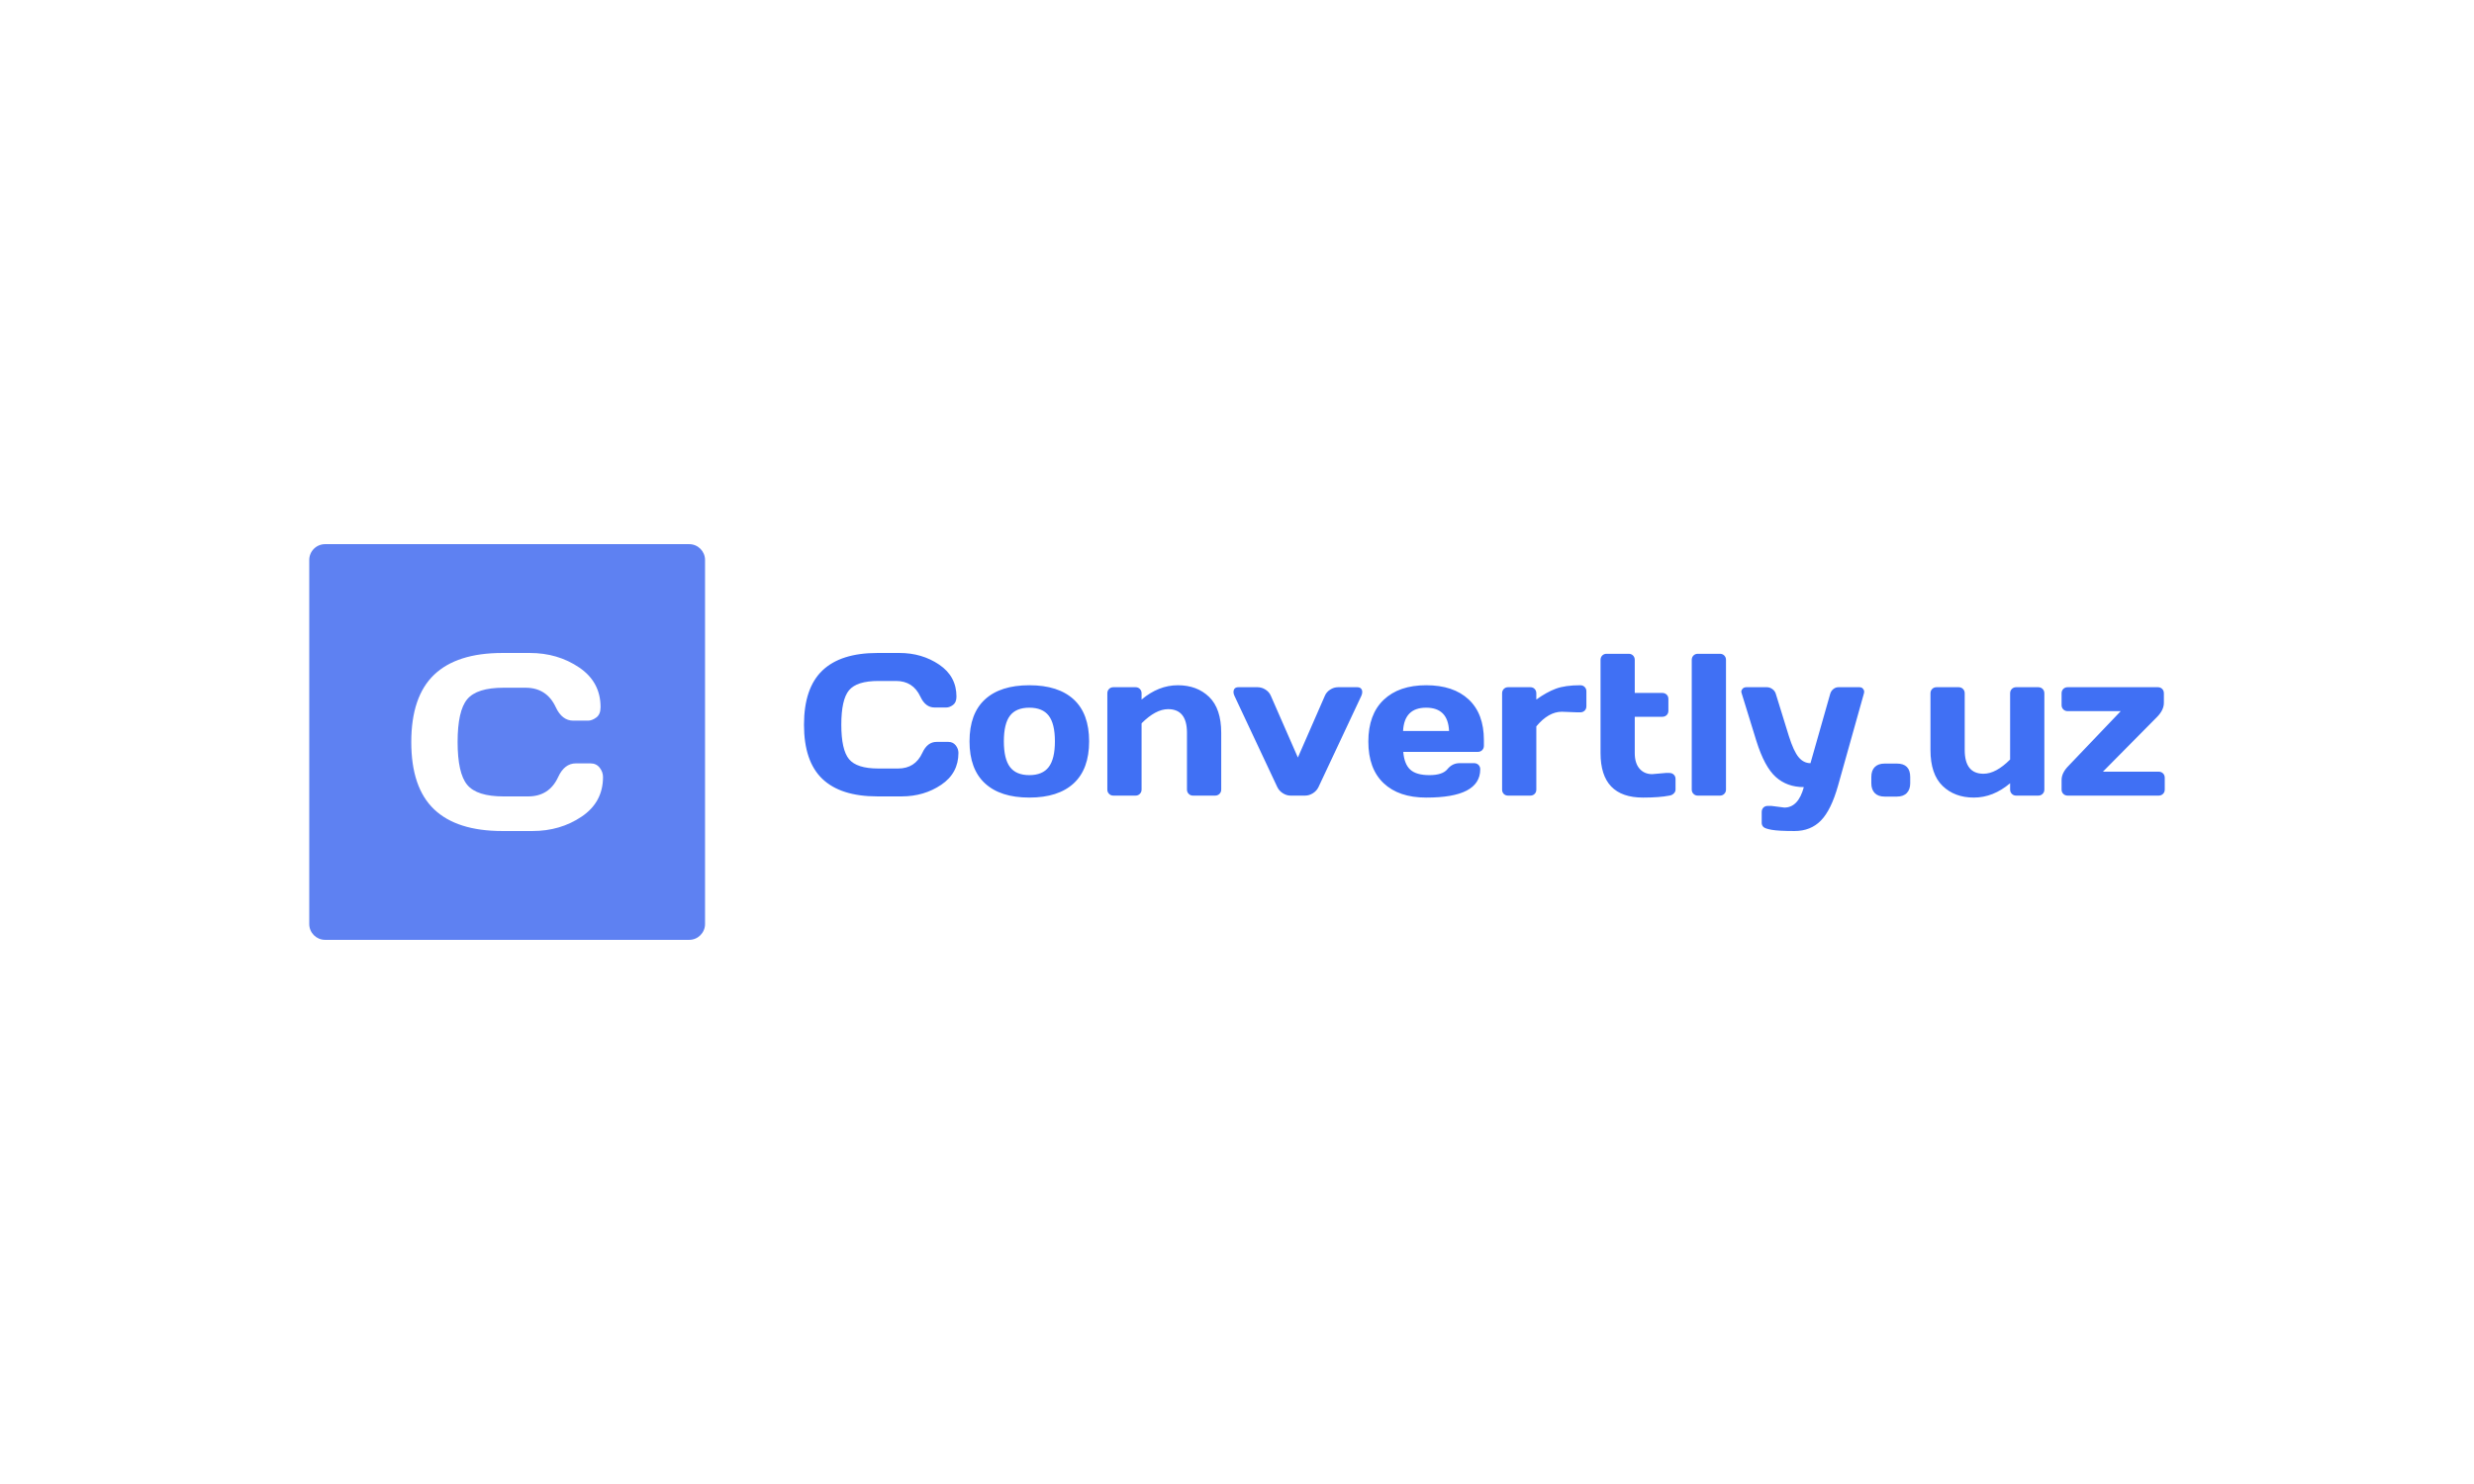
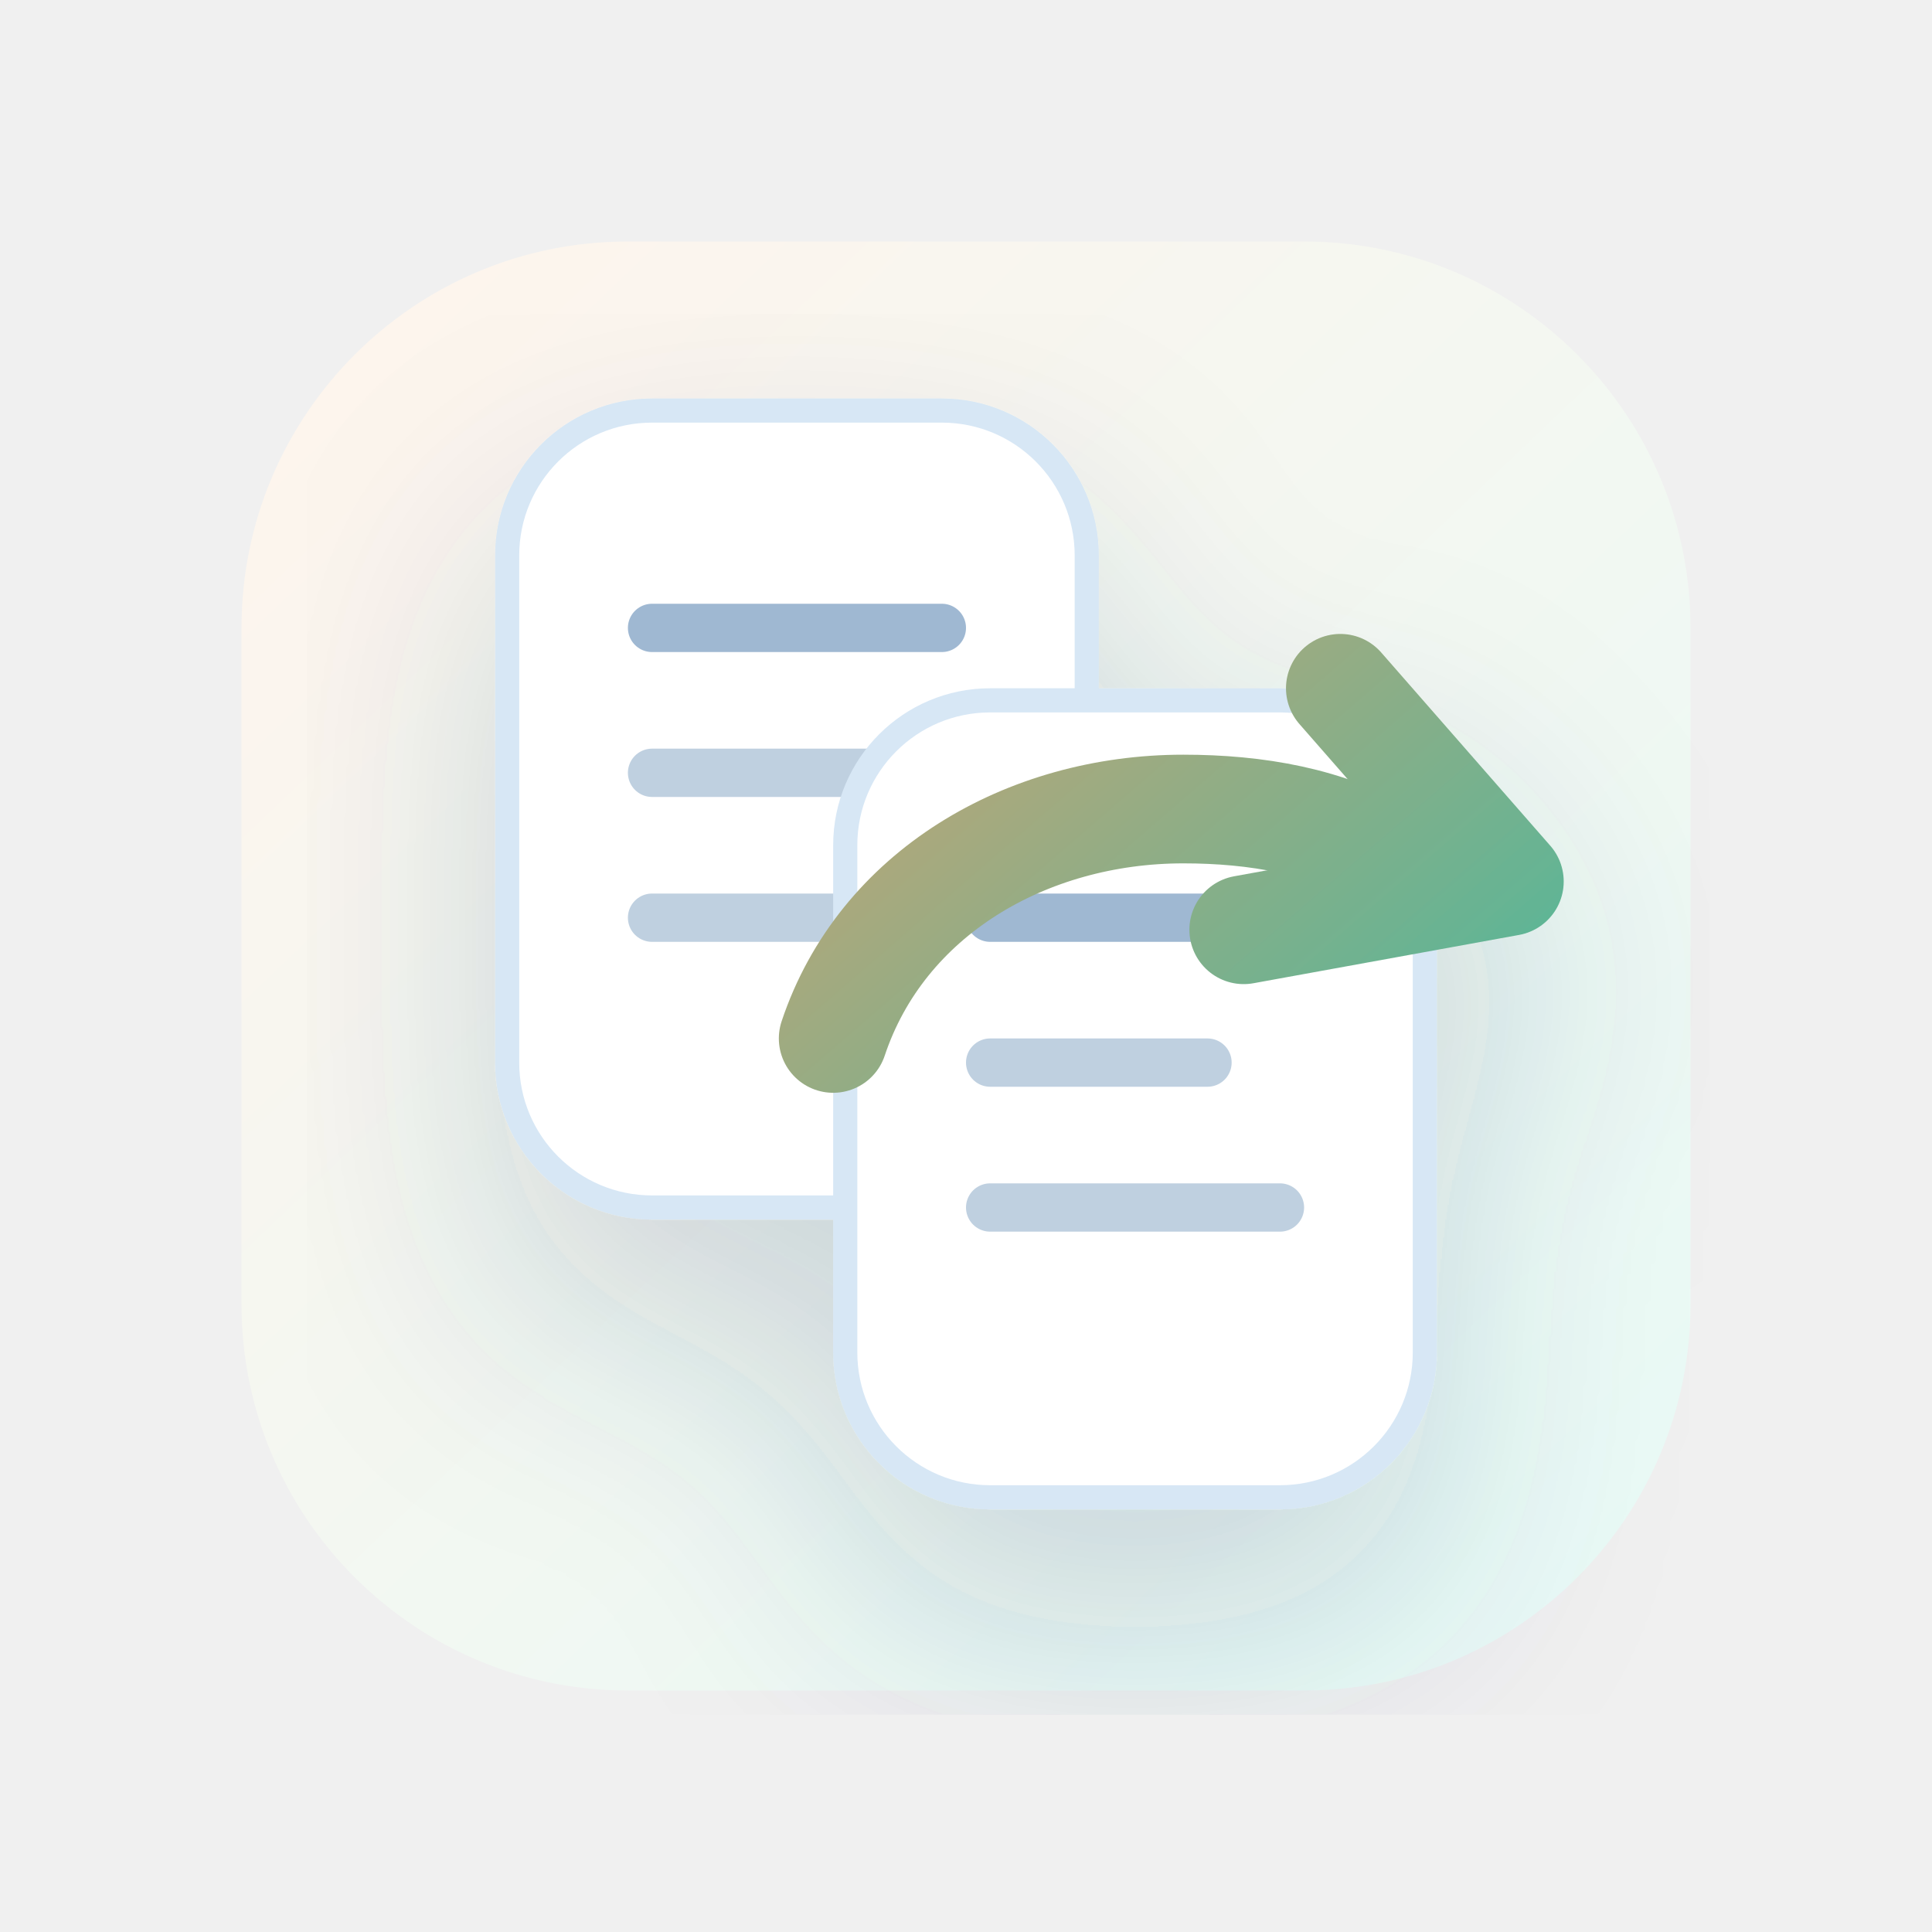
- <svg xmlns="http://www.w3.org/2000/svg" version="1.1" width="100%" height="100%" viewBox="0 0 1000 600">
-   <rect width="1000" height="600" x="0" y="0" fill="#ffffff" />
-   <g>
-     <rect width="333.333" height="333.333" rx="13.333" ry="13.333" y="282.668" fill="#5e81f2" transform="matrix(0.4799456,0,0,0.4799456,0,84.34361)" x="260.446" />
-     <path d="M365.589 506.034Q346.375 487.732 346.375 449.394Q346.375 411.085 365.589 392.695Q384.773 374.335 423.141 374.335L423.141 374.335L446.209 374.335Q469.688 374.335 487.754 386.546Q505.791 398.756 505.791 419.971L505.791 419.971Q505.791 426.061 502.172 428.709Q498.553 431.357 495.139 431.357L495.139 431.357L482.841 431.357Q473.307 431.357 468.041 419.971L468.041 419.971Q460.391 403.611 442.589 403.611L442.589 403.611L424.17 403.611Q401.515 403.611 393.453 413.35Q385.391 423.06 385.391 449.335Q385.391 475.61 393.453 485.379Q401.515 495.177 424.17 495.177L424.17 495.177L444.767 495.177Q462.568 495.177 470.1 478.817L470.1 478.817Q475.367 467.342 484.988 467.342L484.988 467.342L497.317 467.342Q502.172 467.342 505.026 470.961Q507.85 474.58 507.85 478.817L507.85 478.817Q507.85 500.031 489.873 512.183Q471.866 524.335 448.386 524.335L448.386 524.335L423.141 524.335Q384.773 524.335 365.589 506.034Z " fill="#ffffff" transform="matrix(0.4799456,0,0,0.4799456,0,84.34361)" />
-     <path d="M692.589 480.418Q677.113 465.677 677.113 434.795Q677.113 403.937 692.589 389.124Q708.042 374.335 738.947 374.335L738.947 374.335L757.528 374.335Q776.441 374.335 790.993 384.171Q805.522 394.006 805.522 411.094L805.522 411.094Q805.522 416 802.607 418.133Q799.691 420.266 796.942 420.266L796.942 420.266L787.035 420.266Q779.356 420.266 775.114 411.094L775.114 411.094Q768.952 397.917 754.613 397.917L754.613 397.917L739.777 397.917Q721.527 397.917 715.033 405.762Q708.54 413.583 708.54 434.747Q708.54 455.912 715.033 463.78Q721.527 471.673 739.777 471.673L739.777 471.673L756.367 471.673Q770.706 471.673 776.773 458.495L776.773 458.495Q781.015 449.252 788.765 449.252L788.765 449.252L798.696 449.252Q802.607 449.252 804.905 452.167Q807.181 455.082 807.181 458.495L807.181 458.495Q807.181 475.583 792.7 485.372Q778.195 495.16 759.282 495.16L759.282 495.16L738.947 495.16Q708.042 495.16 692.589 480.418ZM829.53 484.163Q816.519 472.17 816.519 448.802Q816.519 425.433 829.53 413.464Q842.518 401.519 866.882 401.519Q891.27 401.519 904.258 413.464Q917.246 425.433 917.246 448.802Q917.246 472.17 904.258 484.163Q891.27 496.155 866.882 496.155Q842.518 496.155 829.53 484.163ZM850.6 427.163Q845.433 433.918 845.433 448.754Q845.433 463.591 850.6 470.417Q855.767 477.242 866.882 477.242Q878.021 477.242 883.212 470.417Q888.426 463.591 888.426 448.754Q888.426 433.918 883.212 427.163Q878.021 420.432 866.882 420.432Q855.767 420.432 850.6 427.163ZM932.58 489.424L932.58 489.424L932.58 408.345Q932.58 406.094 934.049 404.624Q935.495 403.178 937.675 403.178L937.675 403.178L956.328 403.178Q958.508 403.178 959.954 404.624Q961.423 406.094 961.423 408.345L961.423 408.345L961.423 413.583Q975.738 401.519 991.949 401.519Q1008.16 401.519 1018.328 411.379Q1028.495 421.262 1028.495 441.597L1028.495 441.597L1028.495 489.424Q1028.495 491.581 1027.026 493.027Q1025.58 494.496 1023.329 494.496L1023.329 494.496L1004.747 494.496Q1002.567 494.496 1001.121 493.027Q999.652 491.581 999.652 489.424L999.652 489.424L999.652 441.597Q999.652 421.665 983.749 421.665L983.749 421.665Q973.344 421.665 961.423 433.586L961.423 433.586L961.423 489.424Q961.423 491.581 959.954 493.027Q958.508 494.496 956.328 494.496L956.328 494.496L937.675 494.496Q935.495 494.496 934.049 493.027Q932.58 491.581 932.58 489.424ZM1043.071 403.178L1043.071 403.178L1059.069 403.178Q1062.648 403.178 1065.823 405.217Q1068.976 407.255 1070.327 410.502L1070.327 410.502L1093.055 462.406L1115.737 410.502Q1117.064 407.255 1120.24 405.217Q1123.392 403.178 1126.971 403.178L1126.971 403.178L1143.063 403.178Q1145.978 403.178 1146.903 405.335L1146.903 405.335Q1147.306 406.165 1147.258 407.468Q1147.234 408.748 1146.476 410.502L1146.476 410.502L1110.475 487.173Q1108.982 490.42 1105.782 492.458Q1102.559 494.496 1099.146 494.496L1099.146 494.496L1086.893 494.496Q1083.48 494.496 1080.328 492.458Q1077.152 490.42 1075.659 487.173L1075.659 487.173L1039.658 410.502Q1038.829 408.677 1038.829 407.421L1038.829 407.421Q1038.829 403.178 1043.071 403.178ZM1165.223 483.997Q1152.401 471.839 1152.401 448.968Q1152.401 426.097 1165.318 413.796Q1178.211 401.519 1201.129 401.519Q1224.048 401.519 1236.869 413.464Q1249.715 425.433 1249.715 447.759L1249.715 447.759L1249.715 452.499Q1249.715 454.751 1248.246 456.22Q1246.8 457.666 1244.548 457.666L1244.548 457.666L1181.813 457.666Q1182.643 467.928 1187.667 472.573Q1192.716 477.242 1203.807 477.242Q1214.875 477.242 1218.976 472.242Q1223.052 467.241 1229.048 467.17L1229.048 467.17L1241.467 467.17Q1243.719 467.17 1245.165 468.615Q1246.634 470.085 1246.634 472.336L1246.634 472.336Q1246.634 496.25 1201.058 496.155L1201.058 496.155Q1178.045 496.155 1165.223 483.997ZM1181.647 440.08L1181.647 440.08L1220.374 440.08Q1219.544 420.432 1201.082 420.432Q1182.643 420.432 1181.647 440.08ZM1330.865 424.343L1328.211 424.343L1315.365 423.845Q1304.131 423.845 1293.869 436.169L1293.869 436.169L1293.869 489.424Q1293.869 491.652 1292.423 493.074Q1290.954 494.496 1288.797 494.496L1288.797 494.496L1270.121 494.496Q1267.87 494.496 1266.448 493.074Q1265.049 491.652 1265.049 489.424L1265.049 489.424L1265.049 408.345Q1265.049 406.094 1266.495 404.624Q1267.964 403.178 1270.121 403.178L1270.121 403.178L1288.797 403.178Q1291.049 403.178 1292.447 404.624Q1293.869 406.094 1293.869 408.345L1293.869 408.345L1293.869 413.583Q1302.377 407.421 1310.246 404.458Q1318.115 401.519 1330.865 401.519L1330.865 401.519Q1333.117 401.519 1334.563 402.965Q1336.032 404.435 1336.032 406.591L1336.032 406.591L1336.032 419.247Q1336.032 421.499 1334.563 422.921Q1333.117 424.343 1330.865 424.343L1330.865 424.343ZM1391.444 476.413L1391.444 476.413L1402.867 475.417L1405.948 475.417Q1408.2 475.417 1409.646 476.839Q1411.115 478.238 1411.115 480.489L1411.115 480.489L1411.115 489.424Q1411.115 491.249 1409.646 492.695Q1408.2 494.164 1405.948 494.496L1405.948 494.496Q1397.44 496.155 1383.765 496.155L1383.765 496.155Q1347.953 496.155 1347.953 458.661L1347.953 458.661L1347.953 380.189Q1347.953 377.938 1349.399 376.468Q1350.869 375.022 1353.025 375.022L1353.025 375.022L1371.701 375.022Q1373.858 375.022 1375.327 376.468Q1376.773 377.938 1376.773 380.189L1376.773 380.189L1376.773 408.013L1400.023 408.013Q1402.18 408.013 1403.649 409.435Q1405.095 410.834 1405.095 413.085L1405.095 413.085L1405.095 423.016Q1405.095 425.267 1403.649 426.666Q1402.18 428.088 1400.023 428.088L1400.023 428.088L1376.773 428.088L1376.773 458.661Q1376.773 467.17 1380.778 471.791Q1384.784 476.413 1391.444 476.413ZM1424.766 489.424L1424.766 489.424L1424.766 380.189Q1424.766 377.938 1426.236 376.468Q1427.682 375.022 1429.862 375.022L1429.862 375.022L1448.514 375.022Q1450.695 375.022 1452.14 376.468Q1453.61 377.938 1453.61 380.189L1453.61 380.189L1453.61 489.424Q1453.61 491.581 1452.14 493.027Q1450.695 494.496 1448.514 494.496L1448.514 494.496L1429.862 494.496Q1427.682 494.496 1426.236 493.027Q1424.766 491.581 1424.766 489.424ZM1488.758 503.171L1491.839 503.171L1502.765 504.569Q1514.496 504.569 1519.165 487.339L1519.165 487.339Q1505.016 487.339 1495.512 478.783Q1486.008 470.251 1479.183 448.423L1479.183 448.423L1466.764 408.179Q1466.503 407.516 1466.503 406.639Q1466.503 405.762 1467.546 404.506Q1468.589 403.25 1470.674 403.178L1470.674 403.178L1488.094 403.178Q1490.511 403.178 1492.716 404.79Q1494.92 406.425 1495.583 408.843L1495.583 408.843L1506.509 444.18Q1510.586 457.168 1514.804 462.169Q1518.999 467.17 1524.759 467.17L1524.759 467.17L1541.349 408.843Q1542.012 406.425 1543.956 404.79Q1545.923 403.178 1548.34 403.178L1548.34 403.178L1565.926 403.178Q1568.012 403.178 1569.007 404.506Q1570.003 405.833 1570.003 406.71Q1570.003 407.587 1569.837 408.179L1569.837 408.179L1548.009 485.988Q1542.178 506.655 1533.551 515.495Q1524.924 524.335 1511.344 524.335Q1497.764 524.335 1492.147 523.316Q1486.506 522.321 1485.084 520.875Q1483.686 519.405 1483.686 517.486L1483.686 517.486L1483.686 508.337Q1483.686 506.086 1485.084 504.616Q1486.506 503.171 1488.758 503.171L1488.758 503.171ZM1587.257 467.501L1597.495 467.501Q1608.753 467.501 1608.753 478.83L1608.753 478.83L1608.753 484.092Q1608.753 489.33 1605.861 492.339Q1602.994 495.326 1597.495 495.326L1597.495 495.326L1587.257 495.326Q1581.758 495.326 1578.867 492.339Q1575.999 489.33 1575.999 484.092L1575.999 484.092L1575.999 478.83Q1575.999 473.332 1578.914 470.417Q1581.829 467.501 1587.257 467.501L1587.257 467.501ZM1625.817 456.078L1625.817 456.078L1625.817 408.345Q1625.817 406.094 1627.287 404.624Q1628.732 403.178 1630.913 403.178L1630.913 403.178L1649.565 403.178Q1651.745 403.178 1653.191 404.624Q1654.661 406.094 1654.661 408.345L1654.661 408.345L1654.661 456.078Q1654.661 476.081 1670.492 476.081L1670.492 476.081Q1680.897 476.081 1692.889 464.089L1692.889 464.089L1692.889 408.345Q1692.889 406.094 1694.359 404.624Q1695.805 403.178 1697.985 403.178L1697.985 403.178L1716.566 403.178Q1718.818 403.178 1720.263 404.624Q1721.733 406.094 1721.733 408.345L1721.733 408.345L1721.733 489.424Q1721.733 491.581 1720.263 493.027Q1718.818 494.496 1716.566 494.496L1716.566 494.496L1697.985 494.496Q1695.805 494.496 1694.359 493.027Q1692.889 491.581 1692.889 489.424L1692.889 489.424L1692.889 484.092Q1678.574 496.155 1662.363 496.155Q1646.152 496.155 1635.985 486.296Q1625.817 476.413 1625.817 456.078ZM1736.237 418.252L1736.237 418.252L1736.237 408.345Q1736.237 406.094 1737.683 404.624Q1739.153 403.178 1741.404 403.178L1741.404 403.178L1817.293 403.178Q1819.544 403.178 1820.966 404.624Q1822.388 406.094 1822.388 408.345L1822.388 408.345L1822.388 416.332Q1822.388 422.494 1816.463 428.419L1816.463 428.419L1771.053 474.327L1817.957 474.327Q1820.208 474.327 1821.677 475.797Q1823.123 477.242 1823.123 479.494L1823.123 479.494L1823.123 489.424Q1823.123 491.581 1821.677 493.027Q1820.208 494.496 1817.957 494.496L1817.957 494.496L1741.404 494.496Q1739.153 494.496 1737.683 493.027Q1736.237 491.581 1736.237 489.424L1736.237 489.424L1736.237 481.342Q1736.237 475.251 1742.234 469.255L1742.234 469.255L1786.056 423.348L1741.404 423.348Q1739.153 423.348 1737.683 421.878Q1736.237 420.432 1736.237 418.252Z " fill="#4070f4" transform="matrix(0.4799456,0,0,0.4799456,0,84.34361)" />
+ <svg xmlns="http://www.w3.org/2000/svg" viewBox="0 0 160 160" role="img" aria-labelledby="logoTitle logoDesc">
+   <defs>
+     <linearGradient id="convertlyBg" x1="20" y1="18" x2="140" y2="144" gradientUnits="userSpaceOnUse">
+       <stop offset="0" stop-color="#fff4ec" />
+       <stop offset="1" stop-color="#e7fbf7" />
+     </linearGradient>
+     <linearGradient id="convertlyAccent" x1="44" y1="36" x2="120" y2="124" gradientUnits="userSpaceOnUse">
+       <stop offset="0" stop-color="#ff9b61" />
+       <stop offset="1" stop-color="#27bea8" />
+     </linearGradient>
+     <filter id="softShadow" x="-20%" y="-20%" width="140%" height="140%">
+       <feDropShadow dx="0" dy="10" stdDeviation="10" flood-color="#2d5277" flood-opacity="0.18" />
+     </filter>
+   </defs>
+   <rect x="20" y="20" width="120" height="120" rx="32" fill="url(#convertlyBg)" />
+   <g filter="url(#softShadow)">
+     <rect x="42" y="34" width="48" height="66" rx="12" fill="#ffffff" stroke="#d7e7f5" stroke-width="2" />
+     <path d="M54 52H78" stroke="#9fb8d2" stroke-width="4" stroke-linecap="round" />
+     <path d="M54 64H72" stroke="#bfd0e0" stroke-width="4" stroke-linecap="round" />
+     <path d="M54 76H78" stroke="#bfd0e0" stroke-width="4" stroke-linecap="round" />
+     <rect x="70" y="58" width="48" height="66" rx="12" fill="#ffffff" stroke="#d7e7f5" stroke-width="2" />
+     <path d="M82 76H106" stroke="#9fb8d2" stroke-width="4" stroke-linecap="round" />
+     <path d="M82 88H100" stroke="#bfd0e0" stroke-width="4" stroke-linecap="round" />
+     <path d="M82 100H106" stroke="#bfd0e0" stroke-width="4" stroke-linecap="round" />
+     <path d="M69 86C73 74 85 67 98 67C104 67 110 68 115 71" fill="none" stroke="url(#convertlyAccent)" stroke-width="9" stroke-linecap="round" />
+     <path d="M111 57L125 73L103 77" fill="none" stroke="url(#convertlyAccent)" stroke-width="9" stroke-linecap="round" stroke-linejoin="round" />
  </g>
</svg>
